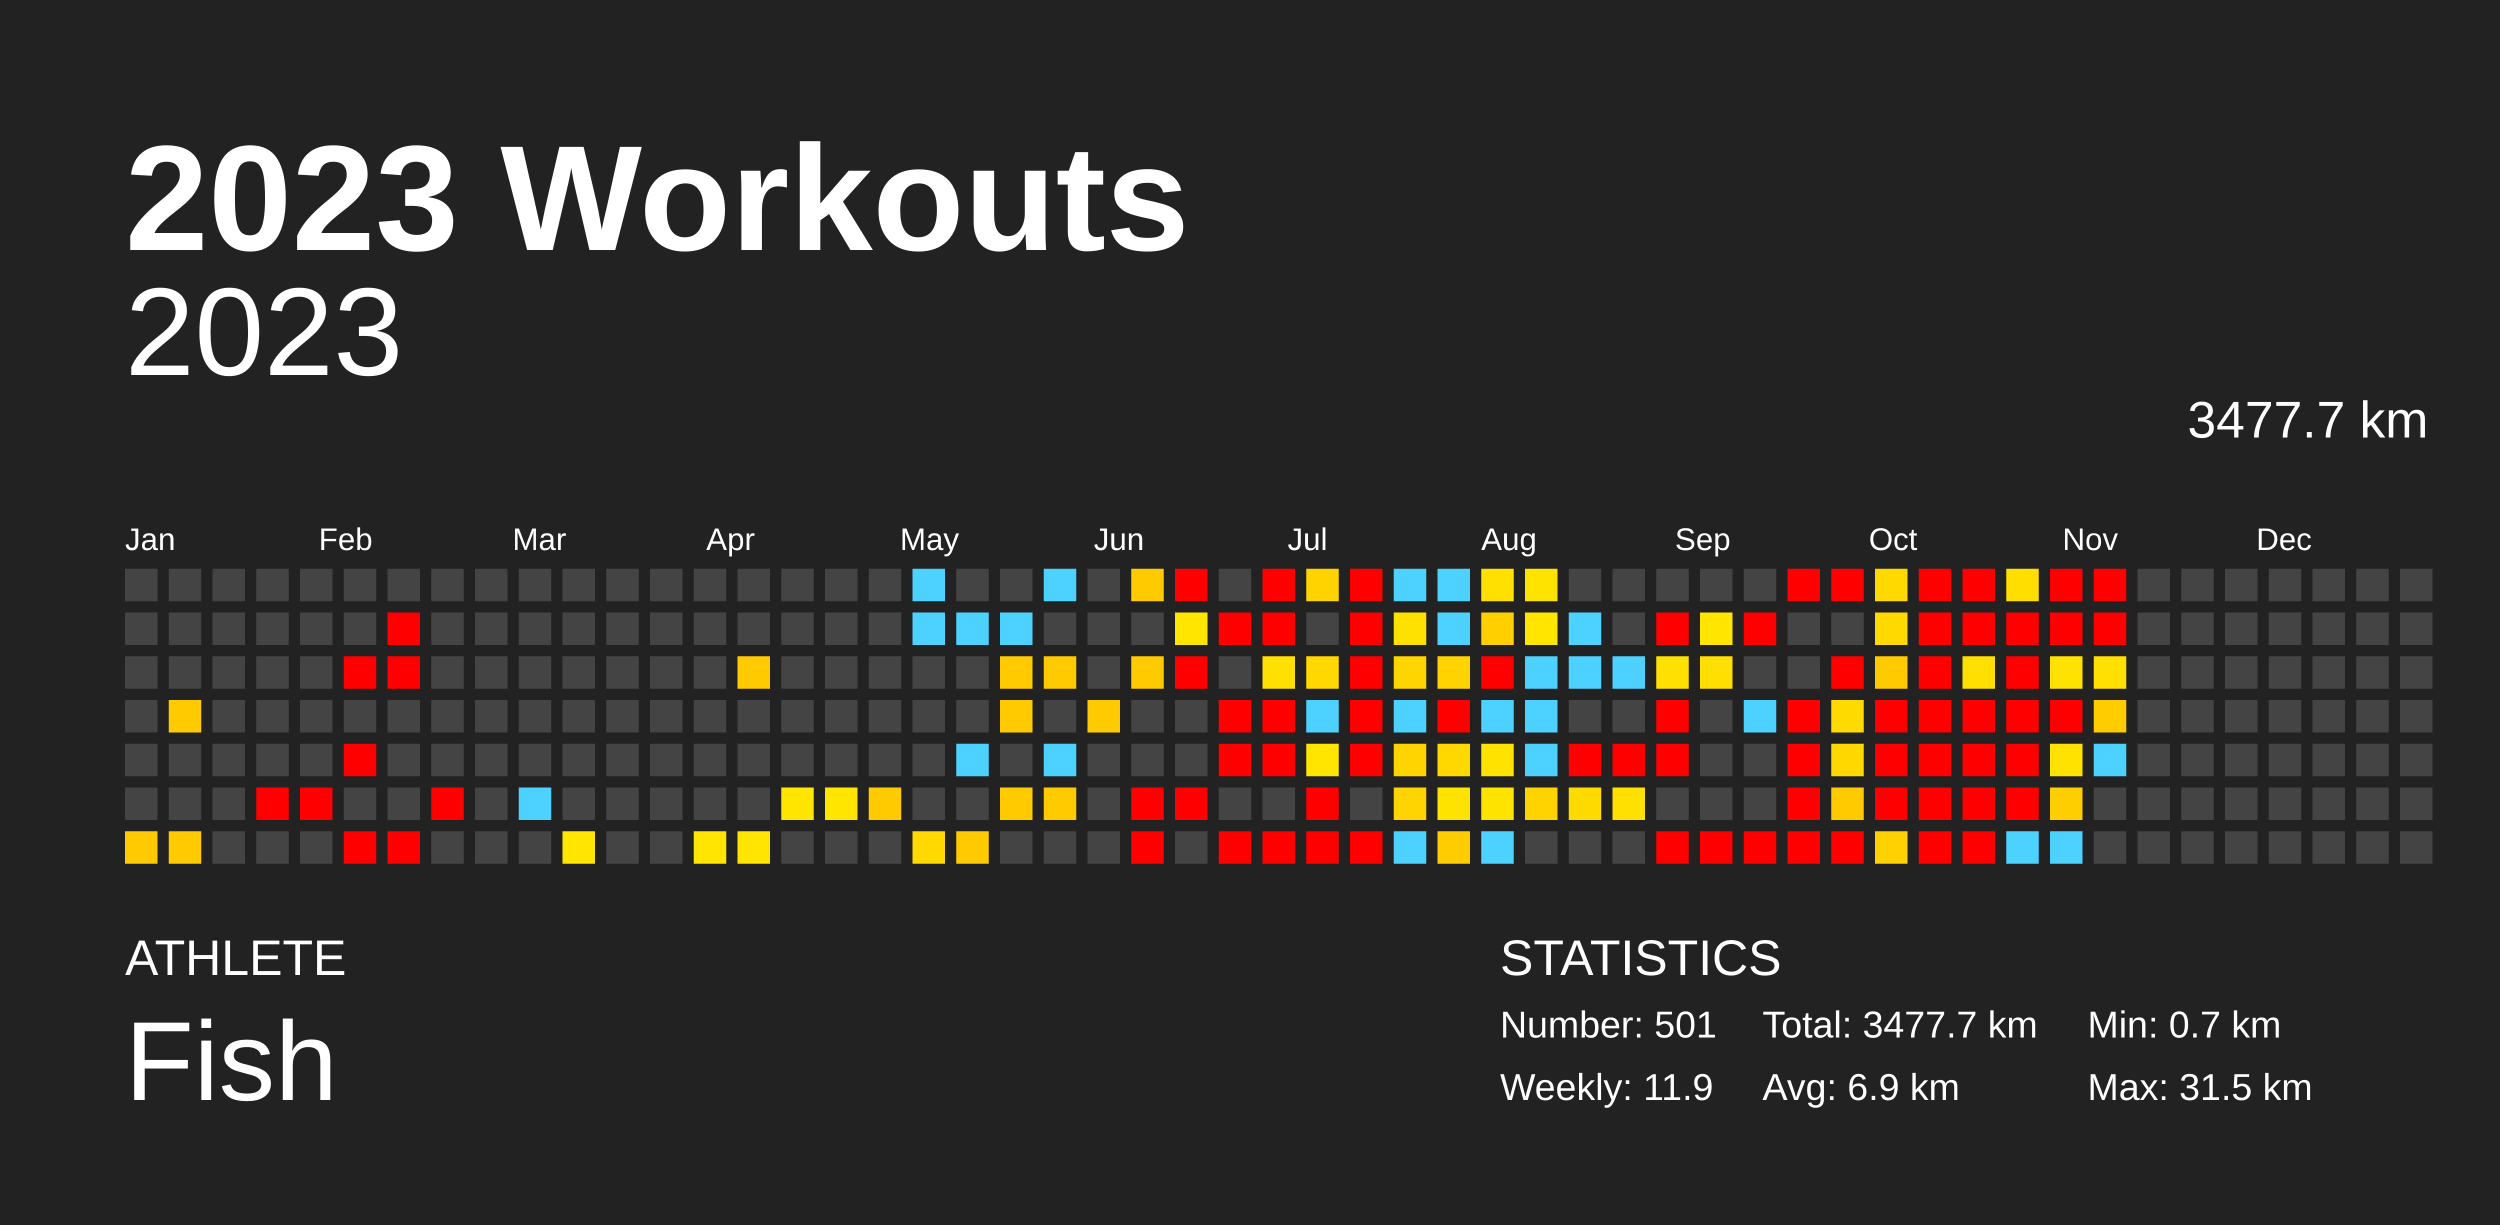
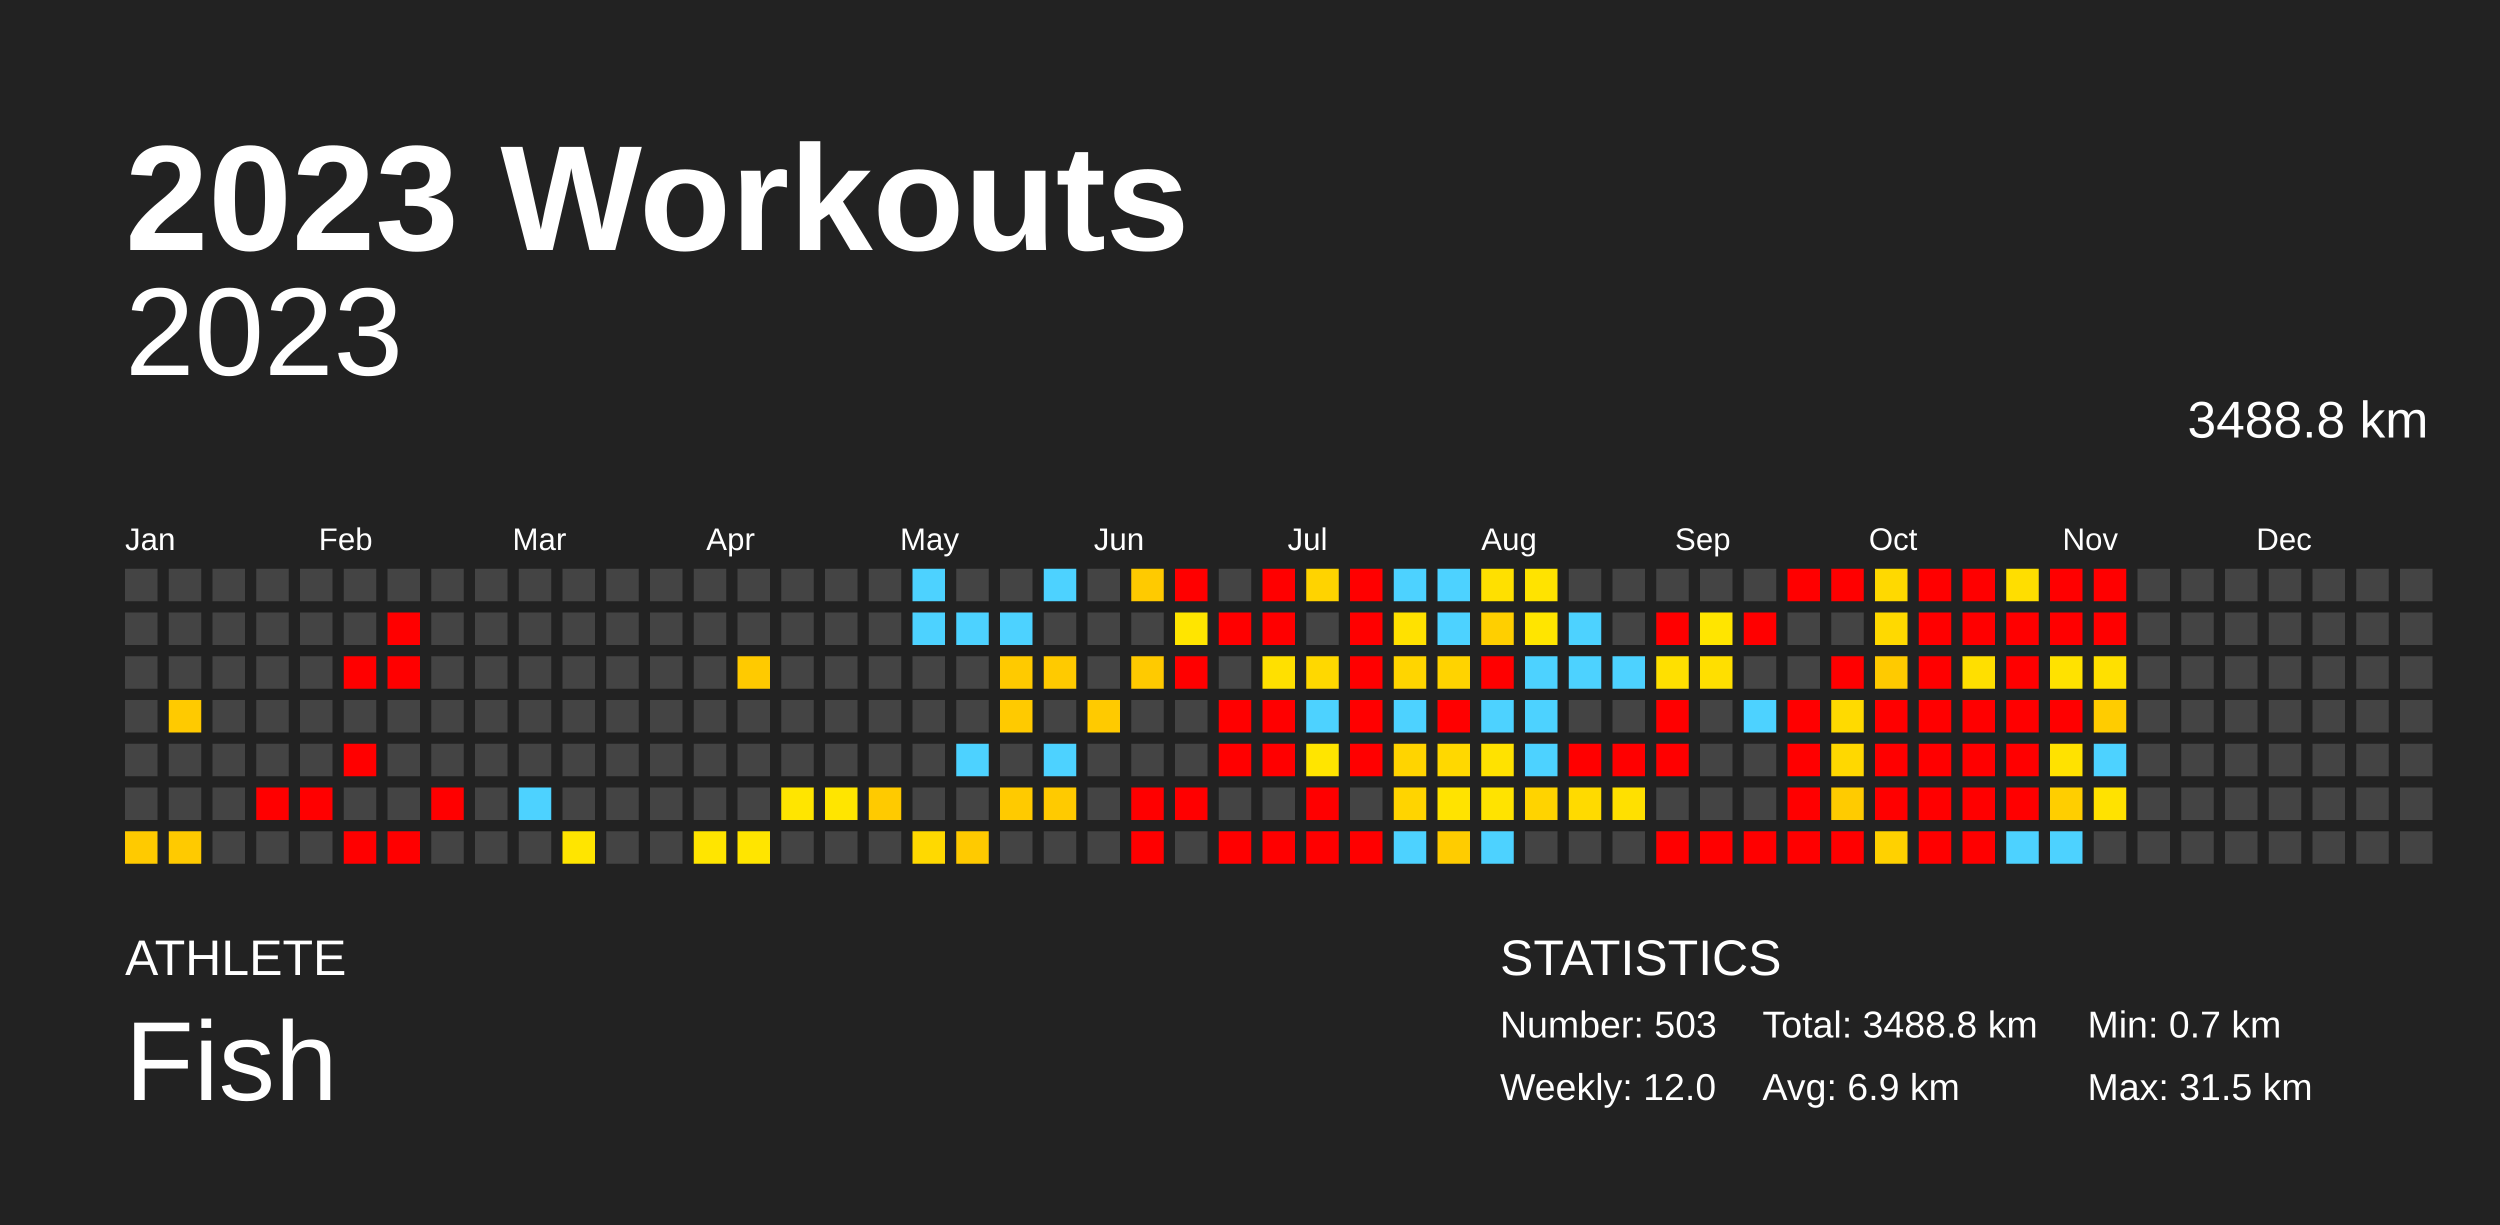
<svg xmlns="http://www.w3.org/2000/svg" baseProfile="full" height="98mm" version="1.1" viewBox="0,0,200,98" width="200mm">
  <defs />
  <rect fill="#222222" height="98" width="200" x="0" y="0" />
  <text fill="#FFFFFF" style="font-size:12px; font-family:Arial; font-weight:bold;" x="10" y="20">2023 Workouts</text>
  <text fill="#FFFFFF" style="font-size:4px; font-family:Arial" x="10" y="78">ATHLETE</text>
  <text fill="#FFFFFF" style="font-size:9px; font-family:Arial" x="10" y="88">Fish</text>
  <text fill="#FFFFFF" style="font-size:4px; font-family:Arial" x="120" y="78">STATISTICS</text>
-   <text fill="#FFFFFF" style="font-size:3px; font-family:Arial" x="120" y="83">Number: 501</text>
-   <text fill="#FFFFFF" style="font-size:3px; font-family:Arial" x="120" y="88">Weekly: 11.9</text>
-   <text fill="#FFFFFF" style="font-size:3px; font-family:Arial" x="141" y="83">Total: 3477.7 km</text>
+   <text fill="#FFFFFF" style="font-size:3px; font-family:Arial" x="120" y="83">Number: 503</text>
+   <text fill="#FFFFFF" style="font-size:3px; font-family:Arial" x="120" y="88">Weekly: 12.0</text>
+   <text fill="#FFFFFF" style="font-size:3px; font-family:Arial" x="141" y="83">Total: 3488.8 km</text>
  <text fill="#FFFFFF" style="font-size:3px; font-family:Arial" x="141" y="88">Avg: 6.9 km</text>
  <text fill="#FFFFFF" style="font-size:3px; font-family:Arial" x="167" y="83">Min: 0.7 km</text>
  <text fill="#FFFFFF" style="font-size:3px; font-family:Arial" x="167" y="88">Max: 31.5 km</text>
  <text alignment-baseline="hanging" fill="#FFFFFF" style="font-size:10.0px; font-family:Arial;" x="10" y="30">2023</text>
-   <text alignment-baseline="hanging" fill="#FFFFFF" style="font-size:4.125px; font-family:Arial;" x="175" y="35">3477.7 km</text>
+   <text alignment-baseline="hanging" fill="#FFFFFF" style="font-size:4.125px; font-family:Arial;" x="175" y="35">3488.8 km</text>
  <text fill="#FFFFFF" style="font-size:2.5px; font-family:Arial" x="10.0" y="44">Jan</text>
  <text fill="#FFFFFF" style="font-size:2.5px; font-family:Arial" x="25.5" y="44">Feb</text>
  <text fill="#FFFFFF" style="font-size:2.5px; font-family:Arial" x="41.0" y="44">Mar</text>
  <text fill="#FFFFFF" style="font-size:2.5px; font-family:Arial" x="56.5" y="44">Apr</text>
  <text fill="#FFFFFF" style="font-size:2.5px; font-family:Arial" x="72.0" y="44">May</text>
  <text fill="#FFFFFF" style="font-size:2.5px; font-family:Arial" x="87.5" y="44">Jun</text>
  <text fill="#FFFFFF" style="font-size:2.5px; font-family:Arial" x="103.0" y="44">Jul</text>
  <text fill="#FFFFFF" style="font-size:2.5px; font-family:Arial" x="118.5" y="44">Aug</text>
  <text fill="#FFFFFF" style="font-size:2.5px; font-family:Arial" x="134.0" y="44">Sep</text>
  <text fill="#FFFFFF" style="font-size:2.5px; font-family:Arial" x="149.5" y="44">Oct</text>
  <text fill="#FFFFFF" style="font-size:2.5px; font-family:Arial" x="165.0" y="44">Nov</text>
  <text fill="#FFFFFF" style="font-size:2.5px; font-family:Arial" x="180.5" y="44">Dec</text>
  <rect fill="#444444" height="2.6" width="2.6" x="10.0" y="45.5" />
  <rect fill="#444444" height="2.6" width="2.6" x="10.0" y="49.0" />
  <rect fill="#444444" height="2.6" width="2.6" x="10.0" y="52.5" />
  <rect fill="#444444" height="2.6" width="2.6" x="10.0" y="56.0" />
  <rect fill="#444444" height="2.6" width="2.6" x="10.0" y="59.5" />
  <rect fill="#444444" height="2.6" width="2.6" x="10.0" y="63.0" />
  <rect fill="#ffca00" height="2.6" width="2.6" x="10.0" y="66.5" />
  <rect fill="#444444" height="2.6" width="2.6" x="13.5" y="45.5" />
  <rect fill="#444444" height="2.6" width="2.6" x="13.5" y="49.0" />
  <rect fill="#444444" height="2.6" width="2.6" x="13.5" y="52.5" />
  <rect fill="#ffca00" height="2.6" width="2.6" x="13.5" y="56.0" />
  <rect fill="#444444" height="2.6" width="2.6" x="13.5" y="59.5" />
  <rect fill="#444444" height="2.6" width="2.6" x="13.5" y="63.0" />
  <rect fill="#ffca00" height="2.6" width="2.6" x="13.5" y="66.5" />
  <rect fill="#444444" height="2.6" width="2.6" x="17.0" y="45.5" />
  <rect fill="#444444" height="2.6" width="2.6" x="17.0" y="49.0" />
  <rect fill="#444444" height="2.6" width="2.6" x="17.0" y="52.5" />
  <rect fill="#444444" height="2.6" width="2.6" x="17.0" y="56.0" />
  <rect fill="#444444" height="2.6" width="2.6" x="17.0" y="59.5" />
  <rect fill="#444444" height="2.6" width="2.6" x="17.0" y="63.0" />
  <rect fill="#444444" height="2.6" width="2.6" x="17.0" y="66.5" />
  <rect fill="#444444" height="2.6" width="2.6" x="20.5" y="45.5" />
  <rect fill="#444444" height="2.6" width="2.6" x="20.5" y="49.0" />
  <rect fill="#444444" height="2.6" width="2.6" x="20.5" y="52.5" />
  <rect fill="#444444" height="2.6" width="2.6" x="20.5" y="56.0" />
  <rect fill="#444444" height="2.6" width="2.6" x="20.5" y="59.5" />
  <rect fill="red" height="2.6" width="2.6" x="20.5" y="63.0" />
  <rect fill="#444444" height="2.6" width="2.6" x="20.5" y="66.5" />
  <rect fill="#444444" height="2.6" width="2.6" x="24.0" y="45.5" />
  <rect fill="#444444" height="2.6" width="2.6" x="24.0" y="49.0" />
  <rect fill="#444444" height="2.6" width="2.6" x="24.0" y="52.5" />
  <rect fill="#444444" height="2.6" width="2.6" x="24.0" y="56.0" />
  <rect fill="#444444" height="2.6" width="2.6" x="24.0" y="59.5" />
  <rect fill="red" height="2.6" width="2.6" x="24.0" y="63.0" />
  <rect fill="#444444" height="2.6" width="2.6" x="24.0" y="66.5" />
  <rect fill="#444444" height="2.6" width="2.6" x="27.5" y="45.5" />
  <rect fill="#444444" height="2.6" width="2.6" x="27.5" y="49.0" />
  <rect fill="red" height="2.6" width="2.6" x="27.5" y="52.5" />
  <rect fill="#444444" height="2.6" width="2.6" x="27.5" y="56.0" />
  <rect fill="red" height="2.6" width="2.6" x="27.5" y="59.5" />
  <rect fill="#444444" height="2.6" width="2.6" x="27.5" y="63.0" />
  <rect fill="red" height="2.6" width="2.6" x="27.5" y="66.5" />
  <rect fill="#444444" height="2.6" width="2.6" x="31.0" y="45.5" />
  <rect fill="red" height="2.6" width="2.6" x="31.0" y="49.0" />
  <rect fill="red" height="2.6" width="2.6" x="31.0" y="52.5" />
  <rect fill="#444444" height="2.6" width="2.6" x="31.0" y="56.0" />
  <rect fill="#444444" height="2.6" width="2.6" x="31.0" y="59.5" />
  <rect fill="#444444" height="2.6" width="2.6" x="31.0" y="63.0" />
  <rect fill="red" height="2.6" width="2.6" x="31.0" y="66.5" />
  <rect fill="#444444" height="2.6" width="2.6" x="34.5" y="45.5" />
  <rect fill="#444444" height="2.6" width="2.6" x="34.5" y="49.0" />
  <rect fill="#444444" height="2.6" width="2.6" x="34.5" y="52.5" />
  <rect fill="#444444" height="2.6" width="2.6" x="34.5" y="56.0" />
  <rect fill="#444444" height="2.6" width="2.6" x="34.5" y="59.5" />
  <rect fill="red" height="2.6" width="2.6" x="34.5" y="63.0" />
  <rect fill="#444444" height="2.6" width="2.6" x="34.5" y="66.5" />
  <rect fill="#444444" height="2.6" width="2.6" x="38.0" y="45.5" />
  <rect fill="#444444" height="2.6" width="2.6" x="38.0" y="49.0" />
  <rect fill="#444444" height="2.6" width="2.6" x="38.0" y="52.5" />
  <rect fill="#444444" height="2.6" width="2.6" x="38.0" y="56.0" />
  <rect fill="#444444" height="2.6" width="2.6" x="38.0" y="59.5" />
  <rect fill="#444444" height="2.6" width="2.6" x="38.0" y="63.0" />
  <rect fill="#444444" height="2.6" width="2.6" x="38.0" y="66.5" />
  <rect fill="#444444" height="2.6" width="2.6" x="41.5" y="45.5" />
  <rect fill="#444444" height="2.6" width="2.6" x="41.5" y="49.0" />
  <rect fill="#444444" height="2.6" width="2.6" x="41.5" y="52.5" />
  <rect fill="#444444" height="2.6" width="2.6" x="41.5" y="56.0" />
  <rect fill="#444444" height="2.6" width="2.6" x="41.5" y="59.5" />
  <rect fill="#4dd2ff" height="2.6" width="2.6" x="41.5" y="63.0" />
  <rect fill="#444444" height="2.6" width="2.6" x="41.5" y="66.5" />
  <rect fill="#444444" height="2.6" width="2.6" x="45.0" y="45.5" />
  <rect fill="#444444" height="2.6" width="2.6" x="45.0" y="49.0" />
  <rect fill="#444444" height="2.6" width="2.6" x="45.0" y="52.5" />
  <rect fill="#444444" height="2.6" width="2.6" x="45.0" y="56.0" />
  <rect fill="#444444" height="2.6" width="2.6" x="45.0" y="59.5" />
  <rect fill="#444444" height="2.6" width="2.6" x="45.0" y="63.0" />
  <rect fill="#ffe500" height="2.6" width="2.6" x="45.0" y="66.5" />
  <rect fill="#444444" height="2.6" width="2.6" x="48.5" y="45.5" />
  <rect fill="#444444" height="2.6" width="2.6" x="48.5" y="49.0" />
  <rect fill="#444444" height="2.6" width="2.6" x="48.5" y="52.5" />
  <rect fill="#444444" height="2.6" width="2.6" x="48.5" y="56.0" />
  <rect fill="#444444" height="2.6" width="2.6" x="48.5" y="59.5" />
  <rect fill="#444444" height="2.6" width="2.6" x="48.5" y="63.0" />
  <rect fill="#444444" height="2.6" width="2.6" x="48.5" y="66.5" />
  <rect fill="#444444" height="2.6" width="2.6" x="52.0" y="45.5" />
  <rect fill="#444444" height="2.6" width="2.6" x="52.0" y="49.0" />
  <rect fill="#444444" height="2.6" width="2.6" x="52.0" y="52.5" />
  <rect fill="#444444" height="2.6" width="2.6" x="52.0" y="56.0" />
  <rect fill="#444444" height="2.6" width="2.6" x="52.0" y="59.5" />
  <rect fill="#444444" height="2.6" width="2.6" x="52.0" y="63.0" />
  <rect fill="#444444" height="2.6" width="2.6" x="52.0" y="66.5" />
  <rect fill="#444444" height="2.6" width="2.6" x="55.5" y="45.5" />
  <rect fill="#444444" height="2.6" width="2.6" x="55.5" y="49.0" />
  <rect fill="#444444" height="2.6" width="2.6" x="55.5" y="52.5" />
  <rect fill="#444444" height="2.6" width="2.6" x="55.5" y="56.0" />
  <rect fill="#444444" height="2.6" width="2.6" x="55.5" y="59.5" />
  <rect fill="#444444" height="2.6" width="2.6" x="55.5" y="63.0" />
  <rect fill="#ffe500" height="2.6" width="2.6" x="55.5" y="66.5" />
  <rect fill="#444444" height="2.6" width="2.6" x="59.0" y="45.5" />
  <rect fill="#444444" height="2.6" width="2.6" x="59.0" y="49.0" />
  <rect fill="#ffca00" height="2.6" width="2.6" x="59.0" y="52.5" />
  <rect fill="#444444" height="2.6" width="2.6" x="59.0" y="56.0" />
  <rect fill="#444444" height="2.6" width="2.6" x="59.0" y="59.5" />
  <rect fill="#444444" height="2.6" width="2.6" x="59.0" y="63.0" />
  <rect fill="#ffe500" height="2.6" width="2.6" x="59.0" y="66.5" />
  <rect fill="#444444" height="2.6" width="2.6" x="62.5" y="45.5" />
  <rect fill="#444444" height="2.6" width="2.6" x="62.5" y="49.0" />
  <rect fill="#444444" height="2.6" width="2.6" x="62.5" y="52.5" />
  <rect fill="#444444" height="2.6" width="2.6" x="62.5" y="56.0" />
  <rect fill="#444444" height="2.6" width="2.6" x="62.5" y="59.5" />
  <rect fill="#ffe500" height="2.6" width="2.6" x="62.5" y="63.0" />
  <rect fill="#444444" height="2.6" width="2.6" x="62.5" y="66.5" />
  <rect fill="#444444" height="2.6" width="2.6" x="66.0" y="45.5" />
  <rect fill="#444444" height="2.6" width="2.6" x="66.0" y="49.0" />
  <rect fill="#444444" height="2.6" width="2.6" x="66.0" y="52.5" />
  <rect fill="#444444" height="2.6" width="2.6" x="66.0" y="56.0" />
  <rect fill="#444444" height="2.6" width="2.6" x="66.0" y="59.5" />
  <rect fill="#ffe500" height="2.6" width="2.6" x="66.0" y="63.0" />
  <rect fill="#444444" height="2.6" width="2.6" x="66.0" y="66.5" />
  <rect fill="#444444" height="2.6" width="2.6" x="69.5" y="45.5" />
  <rect fill="#444444" height="2.6" width="2.6" x="69.5" y="49.0" />
  <rect fill="#444444" height="2.6" width="2.6" x="69.5" y="52.5" />
  <rect fill="#444444" height="2.6" width="2.6" x="69.5" y="56.0" />
  <rect fill="#444444" height="2.6" width="2.6" x="69.5" y="59.5" />
  <rect fill="#ffca00" height="2.6" width="2.6" x="69.5" y="63.0" />
  <rect fill="#444444" height="2.6" width="2.6" x="69.5" y="66.5" />
  <rect fill="#4dd2ff" height="2.6" width="2.6" x="73.0" y="45.5" />
  <rect fill="#4dd2ff" height="2.6" width="2.6" x="73.0" y="49.0" />
  <rect fill="#444444" height="2.6" width="2.6" x="73.0" y="52.5" />
  <rect fill="#444444" height="2.6" width="2.6" x="73.0" y="56.0" />
  <rect fill="#444444" height="2.6" width="2.6" x="73.0" y="59.5" />
  <rect fill="#444444" height="2.6" width="2.6" x="73.0" y="63.0" />
  <rect fill="#ffd900" height="2.6" width="2.6" x="73.0" y="66.5" />
  <rect fill="#444444" height="2.6" width="2.6" x="76.5" y="45.5" />
  <rect fill="#4dd2ff" height="2.6" width="2.6" x="76.5" y="49.0" />
  <rect fill="#444444" height="2.6" width="2.6" x="76.5" y="52.5" />
  <rect fill="#444444" height="2.6" width="2.6" x="76.5" y="56.0" />
  <rect fill="#4dd2ff" height="2.6" width="2.6" x="76.5" y="59.5" />
  <rect fill="#444444" height="2.6" width="2.6" x="76.5" y="63.0" />
  <rect fill="#ffca00" height="2.6" width="2.6" x="76.5" y="66.5" />
  <rect fill="#444444" height="2.6" width="2.6" x="80.0" y="45.5" />
  <rect fill="#4dd2ff" height="2.6" width="2.6" x="80.0" y="49.0" />
  <rect fill="#ffca00" height="2.6" width="2.6" x="80.0" y="52.5" />
  <rect fill="#ffca00" height="2.6" width="2.6" x="80.0" y="56.0" />
  <rect fill="#444444" height="2.6" width="2.6" x="80.0" y="59.5" />
  <rect fill="#ffca00" height="2.6" width="2.6" x="80.0" y="63.0" />
  <rect fill="#444444" height="2.6" width="2.6" x="80.0" y="66.5" />
  <rect fill="#4dd2ff" height="2.6" width="2.6" x="83.5" y="45.5" />
  <rect fill="#444444" height="2.6" width="2.6" x="83.5" y="49.0" />
  <rect fill="#ffca00" height="2.6" width="2.6" x="83.5" y="52.5" />
  <rect fill="#444444" height="2.6" width="2.6" x="83.5" y="56.0" />
  <rect fill="#4dd2ff" height="2.6" width="2.6" x="83.5" y="59.5" />
  <rect fill="#ffca00" height="2.6" width="2.6" x="83.5" y="63.0" />
  <rect fill="#444444" height="2.6" width="2.6" x="83.5" y="66.5" />
  <rect fill="#444444" height="2.6" width="2.6" x="87.0" y="45.5" />
  <rect fill="#444444" height="2.6" width="2.6" x="87.0" y="49.0" />
  <rect fill="#444444" height="2.6" width="2.6" x="87.0" y="52.5" />
  <rect fill="#ffca00" height="2.6" width="2.6" x="87.0" y="56.0" />
  <rect fill="#444444" height="2.6" width="2.6" x="87.0" y="59.5" />
  <rect fill="#444444" height="2.6" width="2.6" x="87.0" y="63.0" />
  <rect fill="#444444" height="2.6" width="2.6" x="87.0" y="66.5" />
  <rect fill="#ffca00" height="2.6" width="2.6" x="90.5" y="45.5" />
  <rect fill="#444444" height="2.6" width="2.6" x="90.5" y="49.0" />
  <rect fill="#ffca00" height="2.6" width="2.6" x="90.5" y="52.5" />
  <rect fill="#444444" height="2.6" width="2.6" x="90.5" y="56.0" />
  <rect fill="#444444" height="2.6" width="2.6" x="90.5" y="59.5" />
  <rect fill="red" height="2.6" width="2.6" x="90.5" y="63.0" />
  <rect fill="red" height="2.6" width="2.6" x="90.5" y="66.5" />
  <rect fill="red" height="2.6" width="2.6" x="94.0" y="45.5" />
  <rect fill="#ffe500" height="2.6" width="2.6" x="94.0" y="49.0" />
  <rect fill="red" height="2.6" width="2.6" x="94.0" y="52.5" />
  <rect fill="#444444" height="2.6" width="2.6" x="94.0" y="56.0" />
  <rect fill="#444444" height="2.6" width="2.6" x="94.0" y="59.5" />
  <rect fill="red" height="2.6" width="2.6" x="94.0" y="63.0" />
  <rect fill="#444444" height="2.6" width="2.6" x="94.0" y="66.5" />
  <rect fill="#444444" height="2.6" width="2.6" x="97.5" y="45.5" />
  <rect fill="red" height="2.6" width="2.6" x="97.5" y="49.0" />
  <rect fill="#444444" height="2.6" width="2.6" x="97.5" y="52.5" />
  <rect fill="red" height="2.6" width="2.6" x="97.5" y="56.0" />
  <rect fill="red" height="2.6" width="2.6" x="97.5" y="59.5" />
  <rect fill="#444444" height="2.6" width="2.6" x="97.5" y="63.0" />
  <rect fill="red" height="2.6" width="2.6" x="97.5" y="66.5" />
  <rect fill="red" height="2.6" width="2.6" x="101.0" y="45.5" />
  <rect fill="red" height="2.6" width="2.6" x="101.0" y="49.0" />
  <rect fill="#ffe000" height="2.6" width="2.6" x="101.0" y="52.5" />
  <rect fill="red" height="2.6" width="2.6" x="101.0" y="56.0" />
  <rect fill="red" height="2.6" width="2.6" x="101.0" y="59.5" />
  <rect fill="#444444" height="2.6" width="2.6" x="101.0" y="63.0" />
  <rect fill="red" height="2.6" width="2.6" x="101.0" y="66.5" />
  <rect fill="#ffd300" height="2.6" width="2.6" x="104.5" y="45.5" />
  <rect fill="#444444" height="2.6" width="2.6" x="104.5" y="49.0" />
  <rect fill="#ffd800" height="2.6" width="2.6" x="104.5" y="52.5" />
  <rect fill="#4dd2ff" height="2.6" width="2.6" x="104.5" y="56.0" />
  <rect fill="#ffe500" height="2.6" width="2.6" x="104.5" y="59.5" />
  <rect fill="red" height="2.6" width="2.6" x="104.5" y="63.0" />
  <rect fill="red" height="2.6" width="2.6" x="104.5" y="66.5" />
  <rect fill="red" height="2.6" width="2.6" x="108.0" y="45.5" />
  <rect fill="red" height="2.6" width="2.6" x="108.0" y="49.0" />
  <rect fill="red" height="2.6" width="2.6" x="108.0" y="52.5" />
  <rect fill="red" height="2.6" width="2.6" x="108.0" y="56.0" />
  <rect fill="red" height="2.6" width="2.6" x="108.0" y="59.5" />
  <rect fill="#444444" height="2.6" width="2.6" x="108.0" y="63.0" />
  <rect fill="red" height="2.6" width="2.6" x="108.0" y="66.5" />
  <rect fill="#4dd2ff" height="2.6" width="2.6" x="111.5" y="45.5" />
  <rect fill="#ffe100" height="2.6" width="2.6" x="111.5" y="49.0" />
  <rect fill="#ffd500" height="2.6" width="2.6" x="111.5" y="52.5" />
  <rect fill="#4dd2ff" height="2.6" width="2.6" x="111.5" y="56.0" />
  <rect fill="#ffd400" height="2.6" width="2.6" x="111.5" y="59.5" />
  <rect fill="#ffd400" height="2.6" width="2.6" x="111.5" y="63.0" />
  <rect fill="#4dd2ff" height="2.6" width="2.6" x="111.5" y="66.5" />
  <rect fill="#4dd2ff" height="2.6" width="2.6" x="115.0" y="45.5" />
  <rect fill="#4dd2ff" height="2.6" width="2.6" x="115.0" y="49.0" />
  <rect fill="#ffd300" height="2.6" width="2.6" x="115.0" y="52.5" />
  <rect fill="red" height="2.6" width="2.6" x="115.0" y="56.0" />
  <rect fill="#ffd800" height="2.6" width="2.6" x="115.0" y="59.5" />
  <rect fill="#ffe300" height="2.6" width="2.6" x="115.0" y="63.0" />
  <rect fill="#ffcc00" height="2.6" width="2.6" x="115.0" y="66.5" />
  <rect fill="#ffe000" height="2.6" width="2.6" x="118.5" y="45.5" />
  <rect fill="#ffcf00" height="2.6" width="2.6" x="118.5" y="49.0" />
  <rect fill="red" height="2.6" width="2.6" x="118.5" y="52.5" />
  <rect fill="#4dd2ff" height="2.6" width="2.6" x="118.5" y="56.0" />
  <rect fill="#ffe200" height="2.6" width="2.6" x="118.5" y="59.5" />
  <rect fill="#ffe300" height="2.6" width="2.6" x="118.5" y="63.0" />
  <rect fill="#4dd2ff" height="2.6" width="2.6" x="118.5" y="66.5" />
  <rect fill="#ffe300" height="2.6" width="2.6" x="122.0" y="45.5" />
  <rect fill="#ffe500" height="2.6" width="2.6" x="122.0" y="49.0" />
  <rect fill="#4dd2ff" height="2.6" width="2.6" x="122.0" y="52.5" />
  <rect fill="#4dd2ff" height="2.6" width="2.6" x="122.0" y="56.0" />
  <rect fill="#4dd2ff" height="2.6" width="2.6" x="122.0" y="59.5" />
  <rect fill="#ffd300" height="2.6" width="2.6" x="122.0" y="63.0" />
  <rect fill="#444444" height="2.6" width="2.6" x="122.0" y="66.5" />
  <rect fill="#444444" height="2.6" width="2.6" x="125.5" y="45.5" />
  <rect fill="#4dd2ff" height="2.6" width="2.6" x="125.5" y="49.0" />
  <rect fill="#4dd2ff" height="2.6" width="2.6" x="125.5" y="52.5" />
  <rect fill="#444444" height="2.6" width="2.6" x="125.5" y="56.0" />
  <rect fill="red" height="2.6" width="2.6" x="125.5" y="59.5" />
  <rect fill="#ffda00" height="2.6" width="2.6" x="125.5" y="63.0" />
  <rect fill="#444444" height="2.6" width="2.6" x="125.5" y="66.5" />
  <rect fill="#444444" height="2.6" width="2.6" x="129.0" y="45.5" />
  <rect fill="#444444" height="2.6" width="2.6" x="129.0" y="49.0" />
  <rect fill="#4dd2ff" height="2.6" width="2.6" x="129.0" y="52.5" />
  <rect fill="#444444" height="2.6" width="2.6" x="129.0" y="56.0" />
  <rect fill="red" height="2.6" width="2.6" x="129.0" y="59.5" />
  <rect fill="#ffe000" height="2.6" width="2.6" x="129.0" y="63.0" />
  <rect fill="#444444" height="2.6" width="2.6" x="129.0" y="66.5" />
  <rect fill="#444444" height="2.6" width="2.6" x="132.5" y="45.5" />
  <rect fill="red" height="2.6" width="2.6" x="132.5" y="49.0" />
  <rect fill="#ffe000" height="2.6" width="2.6" x="132.5" y="52.5" />
  <rect fill="red" height="2.6" width="2.6" x="132.5" y="56.0" />
  <rect fill="red" height="2.6" width="2.6" x="132.5" y="59.5" />
  <rect fill="#444444" height="2.6" width="2.6" x="132.5" y="63.0" />
  <rect fill="red" height="2.6" width="2.6" x="132.5" y="66.5" />
  <rect fill="#444444" height="2.6" width="2.6" x="136.0" y="45.5" />
  <rect fill="#ffe500" height="2.6" width="2.6" x="136.0" y="49.0" />
  <rect fill="#ffdf00" height="2.6" width="2.6" x="136.0" y="52.5" />
  <rect fill="#444444" height="2.6" width="2.6" x="136.0" y="56.0" />
  <rect fill="#444444" height="2.6" width="2.6" x="136.0" y="59.5" />
  <rect fill="#444444" height="2.6" width="2.6" x="136.0" y="63.0" />
  <rect fill="red" height="2.6" width="2.6" x="136.0" y="66.5" />
  <rect fill="#444444" height="2.6" width="2.6" x="139.5" y="45.5" />
  <rect fill="red" height="2.6" width="2.6" x="139.5" y="49.0" />
  <rect fill="#444444" height="2.6" width="2.6" x="139.5" y="52.5" />
  <rect fill="#4dd2ff" height="2.6" width="2.6" x="139.5" y="56.0" />
  <rect fill="#444444" height="2.6" width="2.6" x="139.5" y="59.5" />
  <rect fill="#444444" height="2.6" width="2.6" x="139.5" y="63.0" />
  <rect fill="red" height="2.6" width="2.6" x="139.5" y="66.5" />
  <rect fill="red" height="2.6" width="2.6" x="143.0" y="45.5" />
  <rect fill="#444444" height="2.6" width="2.6" x="143.0" y="49.0" />
  <rect fill="#444444" height="2.6" width="2.6" x="143.0" y="52.5" />
  <rect fill="red" height="2.6" width="2.6" x="143.0" y="56.0" />
  <rect fill="red" height="2.6" width="2.6" x="143.0" y="59.5" />
  <rect fill="red" height="2.6" width="2.6" x="143.0" y="63.0" />
  <rect fill="red" height="2.6" width="2.6" x="143.0" y="66.5" />
  <rect fill="red" height="2.6" width="2.6" x="146.5" y="45.5" />
  <rect fill="#444444" height="2.6" width="2.6" x="146.5" y="49.0" />
  <rect fill="red" height="2.6" width="2.6" x="146.5" y="52.5" />
  <rect fill="#ffda00" height="2.6" width="2.6" x="146.5" y="56.0" />
  <rect fill="#ffd800" height="2.6" width="2.6" x="146.5" y="59.5" />
  <rect fill="#ffcb00" height="2.6" width="2.6" x="146.5" y="63.0" />
  <rect fill="red" height="2.6" width="2.6" x="146.5" y="66.5" />
  <rect fill="#ffd900" height="2.6" width="2.6" x="150.0" y="45.5" />
  <rect fill="#ffd900" height="2.6" width="2.6" x="150.0" y="49.0" />
  <rect fill="#ffca00" height="2.6" width="2.6" x="150.0" y="52.5" />
  <rect fill="red" height="2.6" width="2.6" x="150.0" y="56.0" />
  <rect fill="red" height="2.6" width="2.6" x="150.0" y="59.5" />
  <rect fill="red" height="2.6" width="2.6" x="150.0" y="63.0" />
  <rect fill="#ffd100" height="2.6" width="2.6" x="150.0" y="66.5" />
  <rect fill="red" height="2.6" width="2.6" x="153.5" y="45.5" />
  <rect fill="red" height="2.6" width="2.6" x="153.5" y="49.0" />
  <rect fill="red" height="2.6" width="2.6" x="153.5" y="52.5" />
  <rect fill="red" height="2.6" width="2.6" x="153.5" y="56.0" />
  <rect fill="red" height="2.6" width="2.6" x="153.5" y="59.5" />
  <rect fill="red" height="2.6" width="2.6" x="153.5" y="63.0" />
  <rect fill="red" height="2.6" width="2.6" x="153.5" y="66.5" />
  <rect fill="red" height="2.6" width="2.6" x="157.0" y="45.5" />
  <rect fill="red" height="2.6" width="2.6" x="157.0" y="49.0" />
  <rect fill="#ffdf00" height="2.6" width="2.6" x="157.0" y="52.5" />
  <rect fill="red" height="2.6" width="2.6" x="157.0" y="56.0" />
  <rect fill="red" height="2.6" width="2.6" x="157.0" y="59.5" />
  <rect fill="red" height="2.6" width="2.6" x="157.0" y="63.0" />
  <rect fill="red" height="2.6" width="2.6" x="157.0" y="66.5" />
  <rect fill="#ffde00" height="2.6" width="2.6" x="160.5" y="45.5" />
  <rect fill="red" height="2.6" width="2.6" x="160.5" y="49.0" />
  <rect fill="red" height="2.6" width="2.6" x="160.5" y="52.5" />
  <rect fill="red" height="2.6" width="2.6" x="160.5" y="56.0" />
  <rect fill="red" height="2.6" width="2.6" x="160.5" y="59.5" />
  <rect fill="red" height="2.6" width="2.6" x="160.5" y="63.0" />
  <rect fill="#4dd2ff" height="2.6" width="2.6" x="160.5" y="66.5" />
  <rect fill="red" height="2.6" width="2.6" x="164.0" y="45.5" />
  <rect fill="red" height="2.6" width="2.6" x="164.0" y="49.0" />
  <rect fill="#ffe200" height="2.6" width="2.6" x="164.0" y="52.5" />
  <rect fill="red" height="2.6" width="2.6" x="164.0" y="56.0" />
  <rect fill="#ffe200" height="2.6" width="2.6" x="164.0" y="59.5" />
  <rect fill="#ffce00" height="2.6" width="2.6" x="164.0" y="63.0" />
  <rect fill="#4dd2ff" height="2.6" width="2.6" x="164.0" y="66.5" />
  <rect fill="red" height="2.6" width="2.6" x="167.5" y="45.5" />
  <rect fill="red" height="2.6" width="2.6" x="167.5" y="49.0" />
  <rect fill="#ffe000" height="2.6" width="2.6" x="167.5" y="52.5" />
  <rect fill="#ffcc00" height="2.6" width="2.6" x="167.5" y="56.0" />
  <rect fill="#4dd2ff" height="2.6" width="2.6" x="167.5" y="59.5" />
-   <rect fill="#444444" height="2.6" width="2.6" x="167.5" y="63.0" />
+   <rect fill="#ffe200" height="2.6" width="2.6" x="167.5" y="63.0" />
  <rect fill="#444444" height="2.6" width="2.6" x="167.5" y="66.5" />
  <rect fill="#444444" height="2.6" width="2.6" x="171.0" y="45.5" />
  <rect fill="#444444" height="2.6" width="2.6" x="171.0" y="49.0" />
  <rect fill="#444444" height="2.6" width="2.6" x="171.0" y="52.5" />
  <rect fill="#444444" height="2.6" width="2.6" x="171.0" y="56.0" />
  <rect fill="#444444" height="2.6" width="2.6" x="171.0" y="59.5" />
  <rect fill="#444444" height="2.6" width="2.6" x="171.0" y="63.0" />
  <rect fill="#444444" height="2.6" width="2.6" x="171.0" y="66.5" />
  <rect fill="#444444" height="2.6" width="2.6" x="174.5" y="45.5" />
  <rect fill="#444444" height="2.6" width="2.6" x="174.5" y="49.0" />
  <rect fill="#444444" height="2.6" width="2.6" x="174.5" y="52.5" />
  <rect fill="#444444" height="2.6" width="2.6" x="174.5" y="56.0" />
  <rect fill="#444444" height="2.6" width="2.6" x="174.5" y="59.5" />
  <rect fill="#444444" height="2.6" width="2.6" x="174.5" y="63.0" />
  <rect fill="#444444" height="2.6" width="2.6" x="174.5" y="66.5" />
  <rect fill="#444444" height="2.6" width="2.6" x="178.0" y="45.5" />
  <rect fill="#444444" height="2.6" width="2.6" x="178.0" y="49.0" />
  <rect fill="#444444" height="2.6" width="2.6" x="178.0" y="52.5" />
  <rect fill="#444444" height="2.6" width="2.6" x="178.0" y="56.0" />
  <rect fill="#444444" height="2.6" width="2.6" x="178.0" y="59.5" />
  <rect fill="#444444" height="2.6" width="2.6" x="178.0" y="63.0" />
  <rect fill="#444444" height="2.6" width="2.6" x="178.0" y="66.5" />
  <rect fill="#444444" height="2.6" width="2.6" x="181.5" y="45.5" />
  <rect fill="#444444" height="2.6" width="2.6" x="181.5" y="49.0" />
  <rect fill="#444444" height="2.6" width="2.6" x="181.5" y="52.5" />
  <rect fill="#444444" height="2.6" width="2.6" x="181.5" y="56.0" />
  <rect fill="#444444" height="2.6" width="2.6" x="181.5" y="59.5" />
  <rect fill="#444444" height="2.6" width="2.6" x="181.5" y="63.0" />
  <rect fill="#444444" height="2.6" width="2.6" x="181.5" y="66.5" />
  <rect fill="#444444" height="2.6" width="2.6" x="185.0" y="45.5" />
  <rect fill="#444444" height="2.6" width="2.6" x="185.0" y="49.0" />
  <rect fill="#444444" height="2.6" width="2.6" x="185.0" y="52.5" />
  <rect fill="#444444" height="2.6" width="2.6" x="185.0" y="56.0" />
  <rect fill="#444444" height="2.6" width="2.6" x="185.0" y="59.5" />
  <rect fill="#444444" height="2.6" width="2.6" x="185.0" y="63.0" />
  <rect fill="#444444" height="2.6" width="2.6" x="185.0" y="66.5" />
  <rect fill="#444444" height="2.6" width="2.6" x="188.5" y="45.5" />
  <rect fill="#444444" height="2.6" width="2.6" x="188.5" y="49.0" />
  <rect fill="#444444" height="2.6" width="2.6" x="188.5" y="52.5" />
  <rect fill="#444444" height="2.6" width="2.6" x="188.5" y="56.0" />
  <rect fill="#444444" height="2.6" width="2.6" x="188.5" y="59.5" />
  <rect fill="#444444" height="2.6" width="2.6" x="188.5" y="63.0" />
  <rect fill="#444444" height="2.6" width="2.6" x="188.5" y="66.5" />
  <rect fill="#444444" height="2.6" width="2.6" x="192.0" y="45.5" />
  <rect fill="#444444" height="2.6" width="2.6" x="192.0" y="49.0" />
  <rect fill="#444444" height="2.6" width="2.6" x="192.0" y="52.5" />
  <rect fill="#444444" height="2.6" width="2.6" x="192.0" y="56.0" />
  <rect fill="#444444" height="2.6" width="2.6" x="192.0" y="59.5" />
  <rect fill="#444444" height="2.6" width="2.6" x="192.0" y="63.0" />
  <rect fill="#444444" height="2.6" width="2.6" x="192.0" y="66.5" />
</svg>
